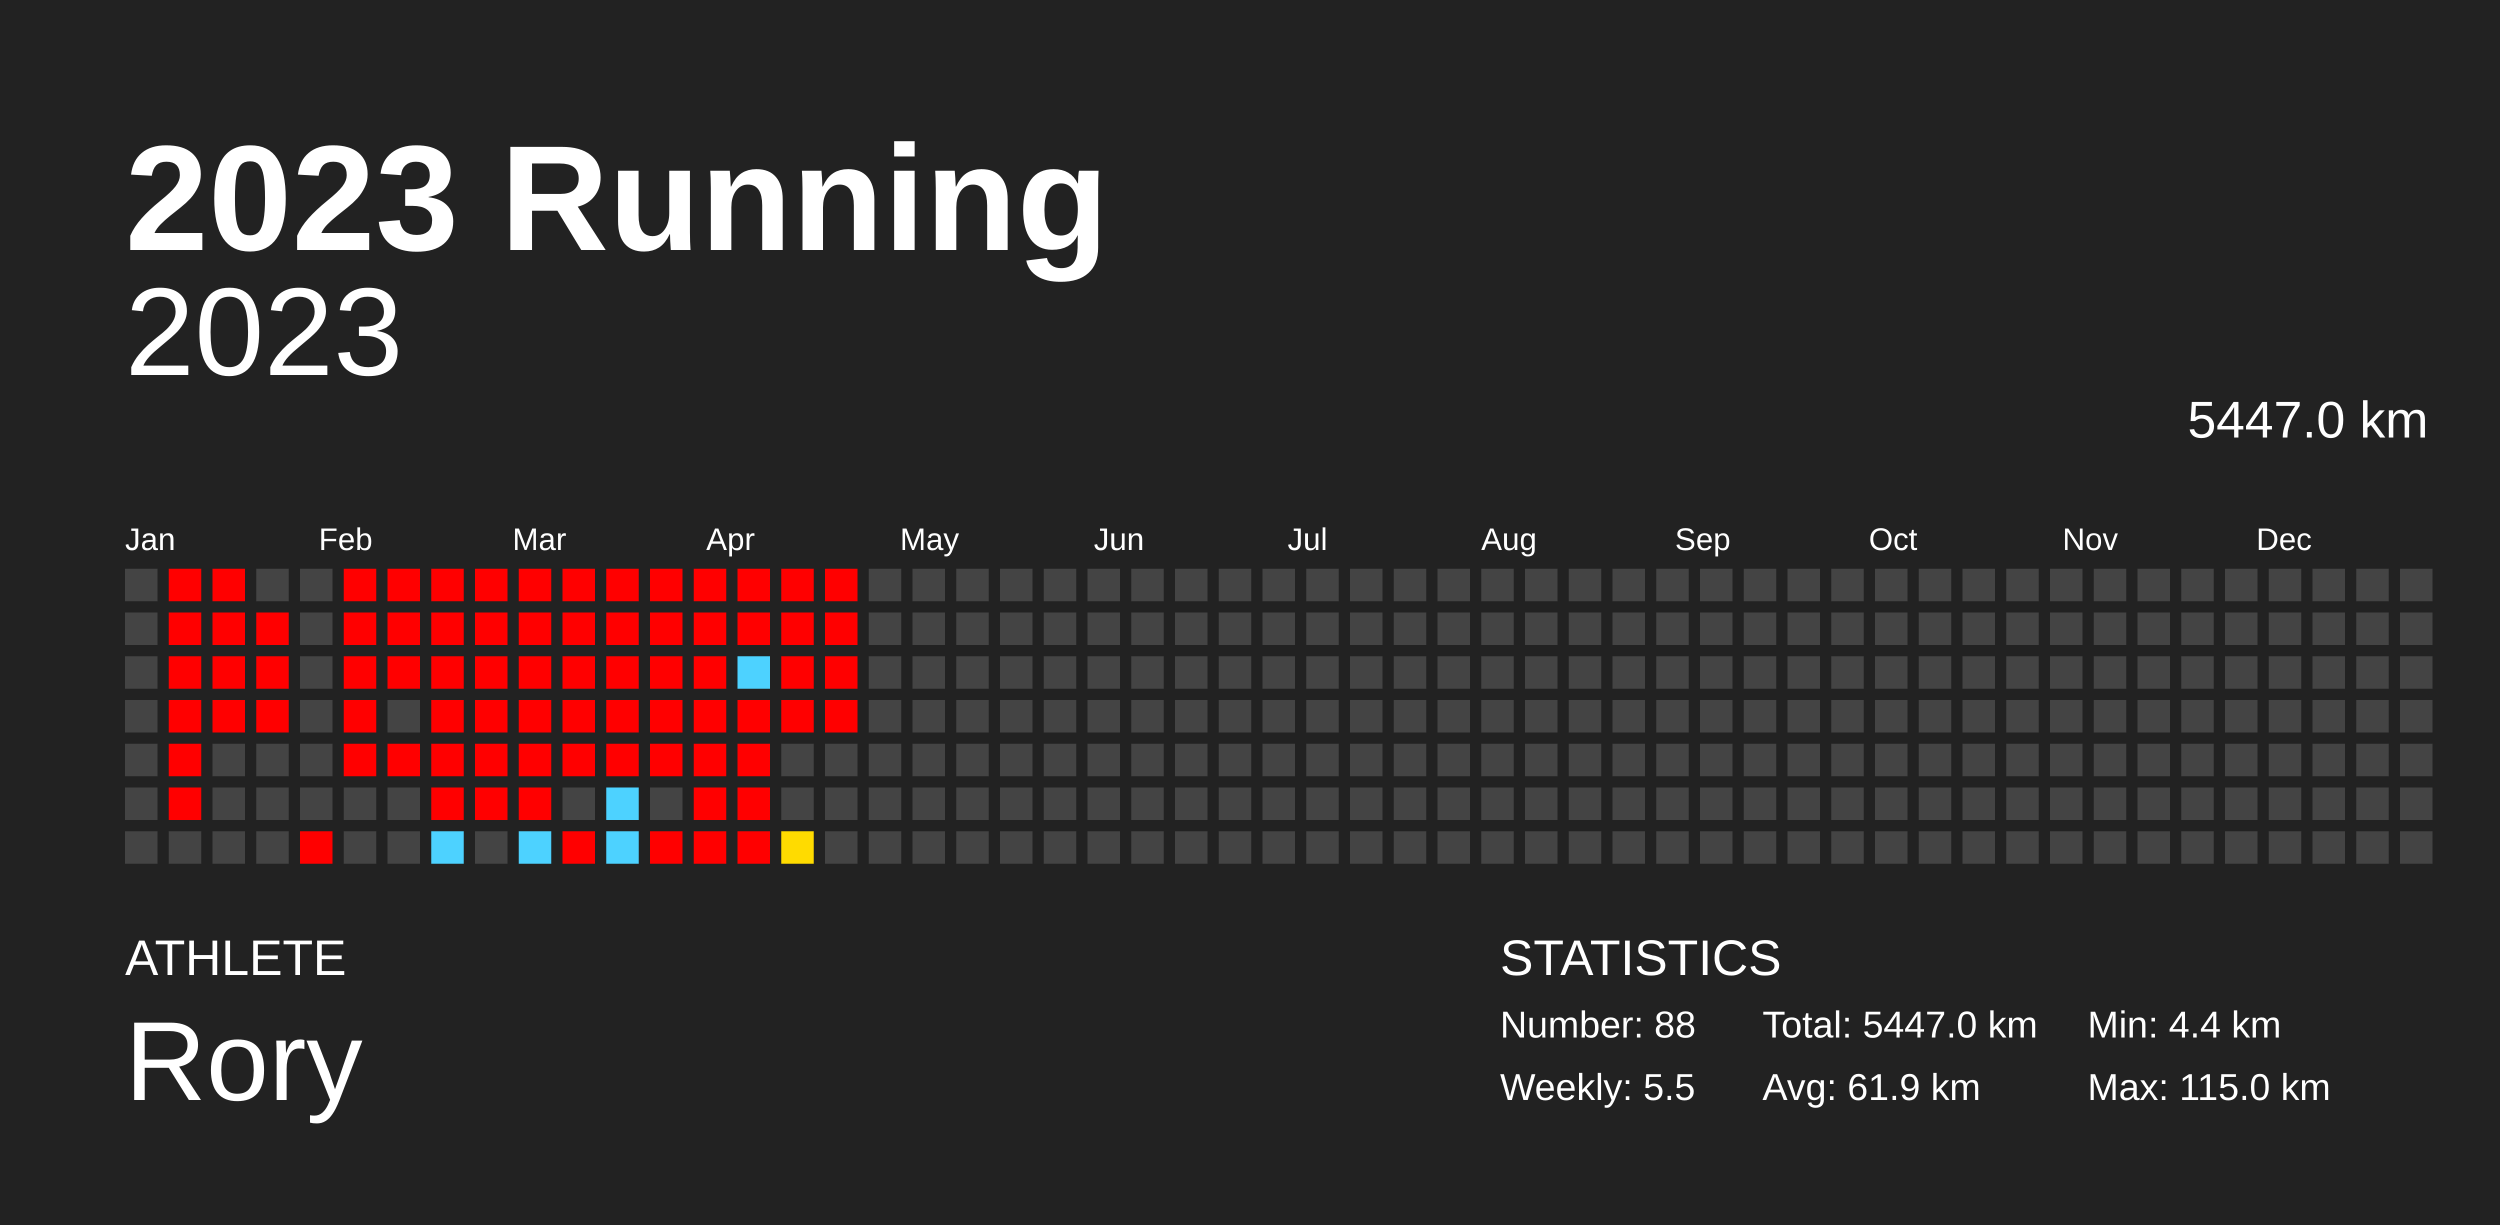
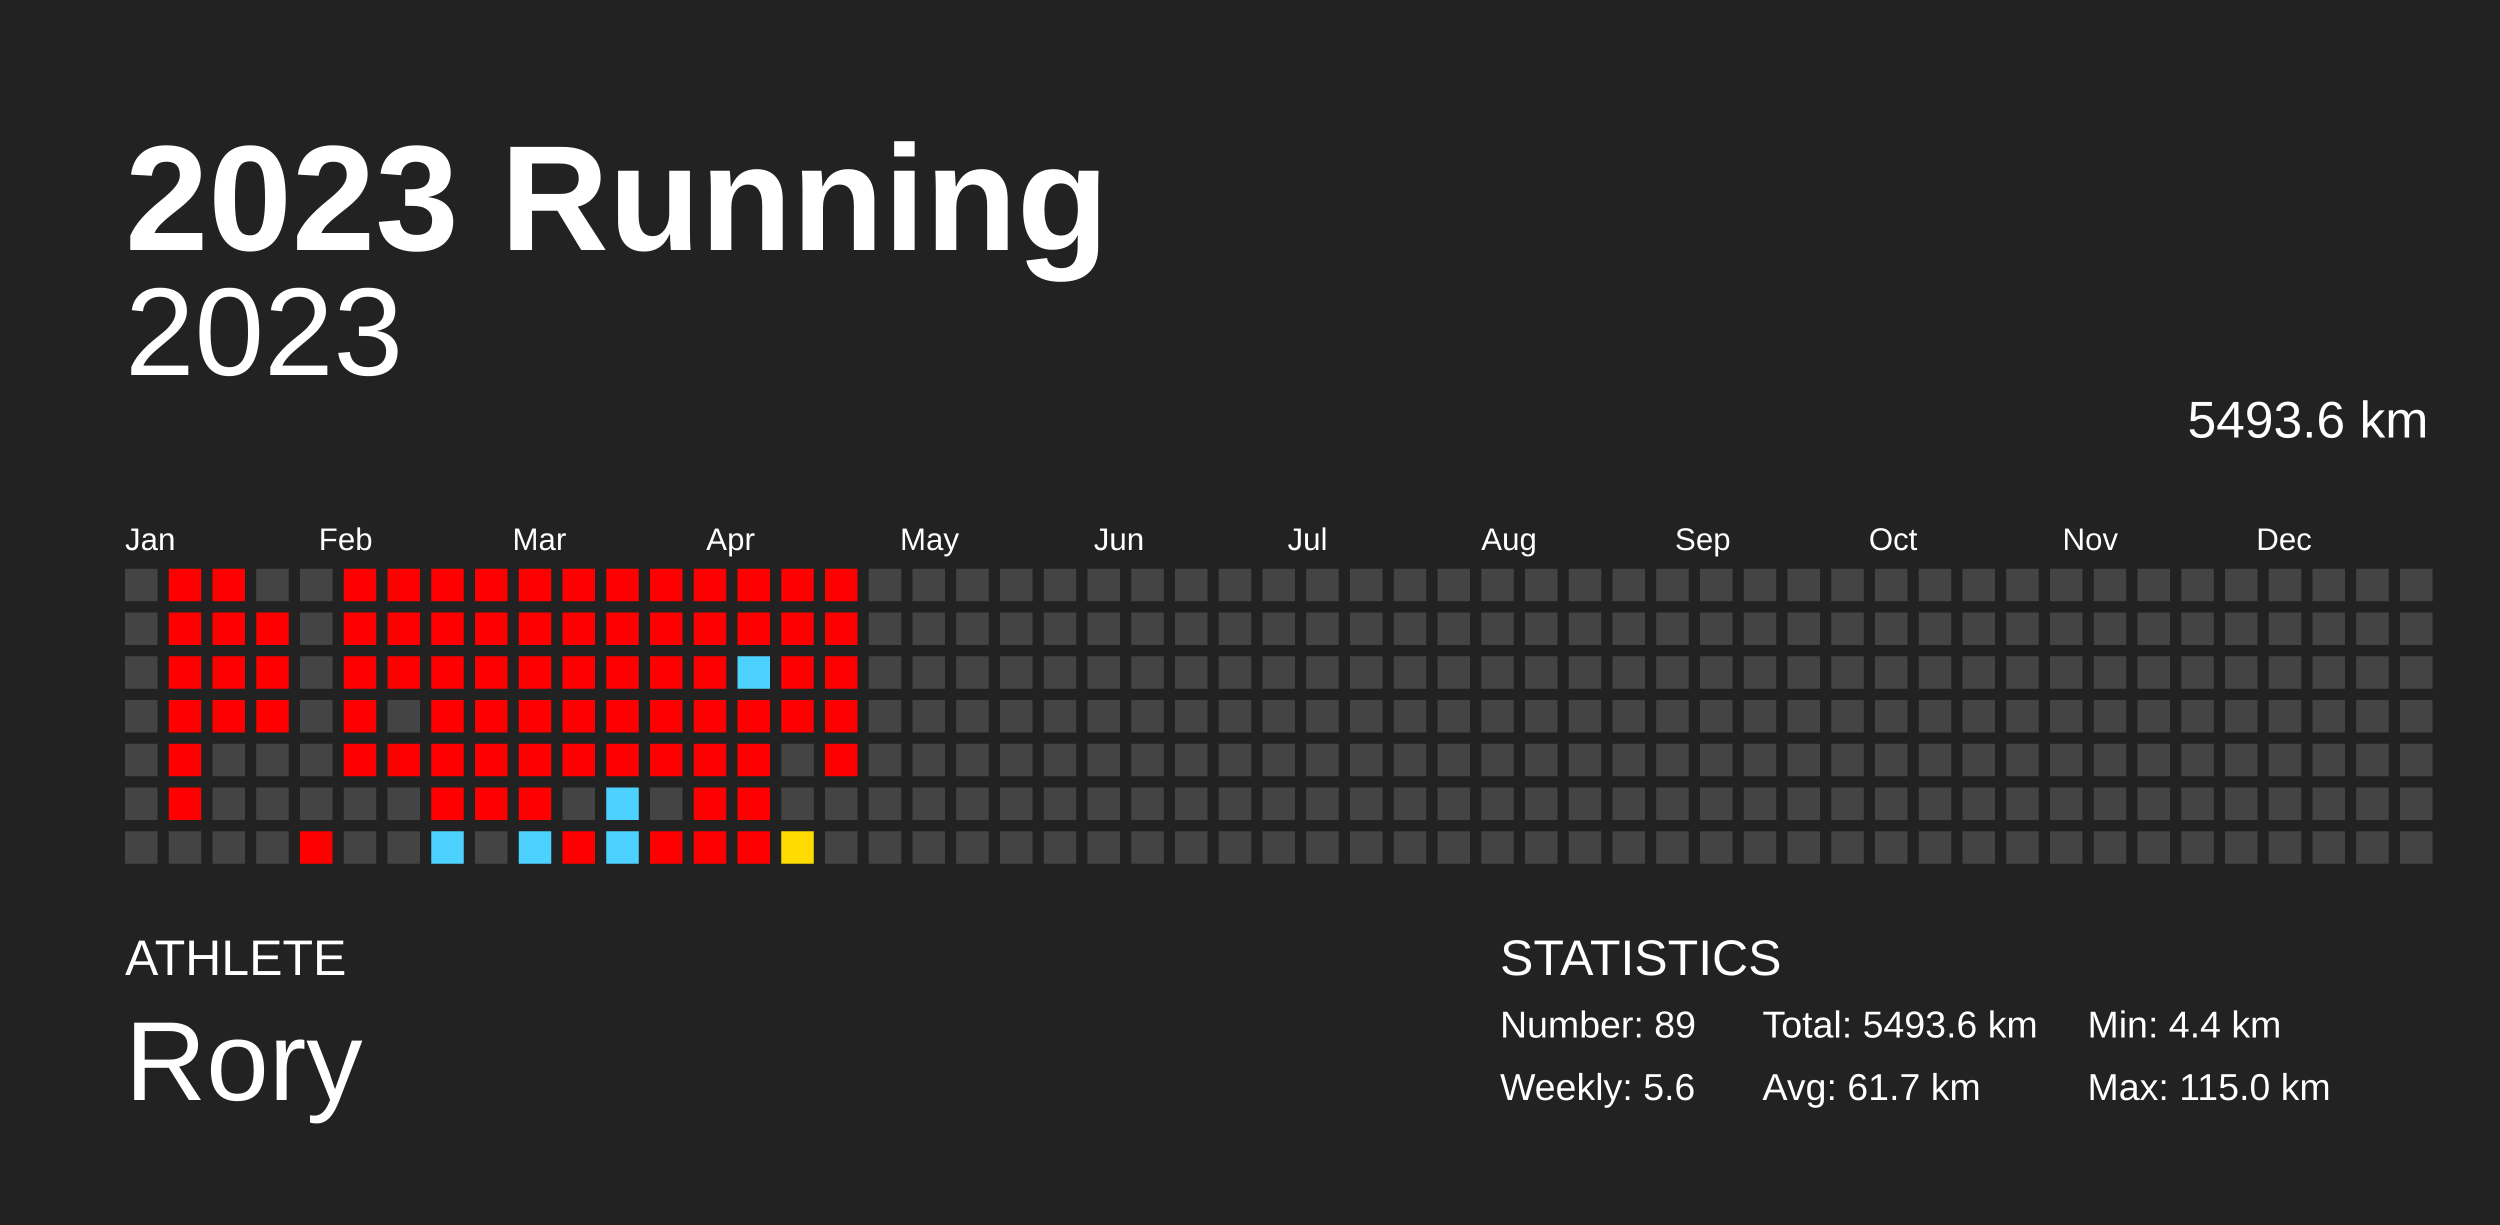
<svg xmlns="http://www.w3.org/2000/svg" baseProfile="full" height="98mm" version="1.1" viewBox="0,0,200,98" width="200mm">
  <defs />
  <rect fill="#222222" height="98" width="200" x="0" y="0" />
  <text fill="#FFFFFF" style="font-size:12px; font-family:Arial; font-weight:bold;" x="10" y="20">2023 Running</text>
  <text fill="#FFFFFF" style="font-size:4px; font-family:Arial" x="10" y="78">ATHLETE</text>
  <text fill="#FFFFFF" style="font-size:9px; font-family:Arial" x="10" y="88">Rory</text>
  <text fill="#FFFFFF" style="font-size:4px; font-family:Arial" x="120" y="78">STATISTICS</text>
-   <text fill="#FFFFFF" style="font-size:3px; font-family:Arial" x="120" y="83">Number: 88</text>
-   <text fill="#FFFFFF" style="font-size:3px; font-family:Arial" x="120" y="88">Weekly: 5.5</text>
-   <text fill="#FFFFFF" style="font-size:3px; font-family:Arial" x="141" y="83">Total: 5447.0 km</text>
-   <text fill="#FFFFFF" style="font-size:3px; font-family:Arial" x="141" y="88">Avg: 61.9 km</text>
+   <text fill="#FFFFFF" style="font-size:3px; font-family:Arial" x="120" y="83">Number: 89</text>
+   <text fill="#FFFFFF" style="font-size:3px; font-family:Arial" x="120" y="88">Weekly: 5.6</text>
+   <text fill="#FFFFFF" style="font-size:3px; font-family:Arial" x="141" y="83">Total: 5493.6 km</text>
+   <text fill="#FFFFFF" style="font-size:3px; font-family:Arial" x="141" y="88">Avg: 61.7 km</text>
  <text fill="#FFFFFF" style="font-size:3px; font-family:Arial" x="167" y="83">Min: 4.4 km</text>
  <text fill="#FFFFFF" style="font-size:3px; font-family:Arial" x="167" y="88">Max: 115.0 km</text>
  <text alignment-baseline="hanging" fill="#FFFFFF" style="font-size:10.0px; font-family:Arial;" x="10" y="30">2023</text>
-   <text alignment-baseline="hanging" fill="#FFFFFF" style="font-size:4.125px; font-family:Arial;" x="175" y="35">5447.0 km</text>
+   <text alignment-baseline="hanging" fill="#FFFFFF" style="font-size:4.125px; font-family:Arial;" x="175" y="35">5493.6 km</text>
  <text fill="#FFFFFF" style="font-size:2.5px; font-family:Arial" x="10.0" y="44">Jan</text>
  <text fill="#FFFFFF" style="font-size:2.5px; font-family:Arial" x="25.5" y="44">Feb</text>
  <text fill="#FFFFFF" style="font-size:2.5px; font-family:Arial" x="41.0" y="44">Mar</text>
  <text fill="#FFFFFF" style="font-size:2.5px; font-family:Arial" x="56.5" y="44">Apr</text>
  <text fill="#FFFFFF" style="font-size:2.5px; font-family:Arial" x="72.0" y="44">May</text>
  <text fill="#FFFFFF" style="font-size:2.5px; font-family:Arial" x="87.5" y="44">Jun</text>
  <text fill="#FFFFFF" style="font-size:2.5px; font-family:Arial" x="103.0" y="44">Jul</text>
  <text fill="#FFFFFF" style="font-size:2.5px; font-family:Arial" x="118.5" y="44">Aug</text>
  <text fill="#FFFFFF" style="font-size:2.5px; font-family:Arial" x="134.0" y="44">Sep</text>
  <text fill="#FFFFFF" style="font-size:2.5px; font-family:Arial" x="149.5" y="44">Oct</text>
  <text fill="#FFFFFF" style="font-size:2.5px; font-family:Arial" x="165.0" y="44">Nov</text>
  <text fill="#FFFFFF" style="font-size:2.5px; font-family:Arial" x="180.5" y="44">Dec</text>
  <rect fill="#444444" height="2.6" width="2.6" x="10.0" y="45.5" />
  <rect fill="#444444" height="2.6" width="2.6" x="10.0" y="49.0" />
  <rect fill="#444444" height="2.6" width="2.6" x="10.0" y="52.5" />
  <rect fill="#444444" height="2.6" width="2.6" x="10.0" y="56.0" />
  <rect fill="#444444" height="2.6" width="2.6" x="10.0" y="59.5" />
  <rect fill="#444444" height="2.6" width="2.6" x="10.0" y="63.0" />
  <rect fill="#444444" height="2.6" width="2.6" x="10.0" y="66.5" />
  <rect fill="red" height="2.6" width="2.6" x="13.5" y="45.5" />
  <rect fill="red" height="2.6" width="2.6" x="13.5" y="49.0" />
  <rect fill="red" height="2.6" width="2.6" x="13.5" y="52.5" />
  <rect fill="red" height="2.6" width="2.6" x="13.5" y="56.0" />
  <rect fill="red" height="2.6" width="2.6" x="13.5" y="59.5" />
  <rect fill="red" height="2.6" width="2.6" x="13.5" y="63.0" />
  <rect fill="#444444" height="2.6" width="2.6" x="13.5" y="66.5" />
  <rect fill="red" height="2.6" width="2.6" x="17.0" y="45.5" />
  <rect fill="red" height="2.6" width="2.6" x="17.0" y="49.0" />
  <rect fill="red" height="2.6" width="2.6" x="17.0" y="52.5" />
  <rect fill="red" height="2.6" width="2.6" x="17.0" y="56.0" />
  <rect fill="#444444" height="2.6" width="2.6" x="17.0" y="59.5" />
  <rect fill="#444444" height="2.6" width="2.6" x="17.0" y="63.0" />
  <rect fill="#444444" height="2.6" width="2.6" x="17.0" y="66.5" />
  <rect fill="#444444" height="2.6" width="2.6" x="20.5" y="45.5" />
  <rect fill="red" height="2.6" width="2.6" x="20.5" y="49.0" />
  <rect fill="red" height="2.6" width="2.6" x="20.5" y="52.5" />
  <rect fill="red" height="2.6" width="2.6" x="20.5" y="56.0" />
  <rect fill="#444444" height="2.6" width="2.6" x="20.5" y="59.5" />
  <rect fill="#444444" height="2.6" width="2.6" x="20.5" y="63.0" />
  <rect fill="#444444" height="2.6" width="2.6" x="20.5" y="66.5" />
  <rect fill="#444444" height="2.6" width="2.6" x="24.0" y="45.5" />
  <rect fill="#444444" height="2.6" width="2.6" x="24.0" y="49.0" />
  <rect fill="#444444" height="2.6" width="2.6" x="24.0" y="52.5" />
  <rect fill="#444444" height="2.6" width="2.6" x="24.0" y="56.0" />
  <rect fill="#444444" height="2.6" width="2.6" x="24.0" y="59.5" />
  <rect fill="#444444" height="2.6" width="2.6" x="24.0" y="63.0" />
  <rect fill="red" height="2.6" width="2.6" x="24.0" y="66.5" />
  <rect fill="red" height="2.6" width="2.6" x="27.5" y="45.5" />
  <rect fill="red" height="2.6" width="2.6" x="27.5" y="49.0" />
  <rect fill="red" height="2.6" width="2.6" x="27.5" y="52.5" />
  <rect fill="red" height="2.6" width="2.6" x="27.5" y="56.0" />
  <rect fill="red" height="2.6" width="2.6" x="27.5" y="59.5" />
  <rect fill="#444444" height="2.6" width="2.6" x="27.5" y="63.0" />
  <rect fill="#444444" height="2.6" width="2.6" x="27.5" y="66.5" />
  <rect fill="red" height="2.6" width="2.6" x="31.0" y="45.5" />
  <rect fill="red" height="2.6" width="2.6" x="31.0" y="49.0" />
  <rect fill="red" height="2.6" width="2.6" x="31.0" y="52.5" />
  <rect fill="#444444" height="2.6" width="2.6" x="31.0" y="56.0" />
  <rect fill="red" height="2.6" width="2.6" x="31.0" y="59.5" />
  <rect fill="#444444" height="2.6" width="2.6" x="31.0" y="63.0" />
  <rect fill="#444444" height="2.6" width="2.6" x="31.0" y="66.5" />
  <rect fill="red" height="2.6" width="2.6" x="34.5" y="45.5" />
  <rect fill="red" height="2.6" width="2.6" x="34.5" y="49.0" />
  <rect fill="red" height="2.6" width="2.6" x="34.5" y="52.5" />
  <rect fill="red" height="2.6" width="2.6" x="34.5" y="56.0" />
  <rect fill="red" height="2.6" width="2.6" x="34.5" y="59.5" />
  <rect fill="red" height="2.6" width="2.6" x="34.5" y="63.0" />
  <rect fill="#4dd2ff" height="2.6" width="2.6" x="34.5" y="66.5" />
  <rect fill="red" height="2.6" width="2.6" x="38.0" y="45.5" />
  <rect fill="red" height="2.6" width="2.6" x="38.0" y="49.0" />
  <rect fill="red" height="2.6" width="2.6" x="38.0" y="52.5" />
  <rect fill="red" height="2.6" width="2.6" x="38.0" y="56.0" />
  <rect fill="red" height="2.6" width="2.6" x="38.0" y="59.5" />
  <rect fill="red" height="2.6" width="2.6" x="38.0" y="63.0" />
  <rect fill="#444444" height="2.6" width="2.6" x="38.0" y="66.5" />
  <rect fill="red" height="2.6" width="2.6" x="41.5" y="45.5" />
  <rect fill="red" height="2.6" width="2.6" x="41.5" y="49.0" />
  <rect fill="red" height="2.6" width="2.6" x="41.5" y="52.5" />
  <rect fill="red" height="2.6" width="2.6" x="41.5" y="56.0" />
  <rect fill="red" height="2.6" width="2.6" x="41.5" y="59.5" />
  <rect fill="red" height="2.6" width="2.6" x="41.5" y="63.0" />
  <rect fill="#4dd2ff" height="2.6" width="2.6" x="41.5" y="66.5" />
  <rect fill="red" height="2.6" width="2.6" x="45.0" y="45.5" />
  <rect fill="red" height="2.6" width="2.6" x="45.0" y="49.0" />
  <rect fill="red" height="2.6" width="2.6" x="45.0" y="52.5" />
  <rect fill="red" height="2.6" width="2.6" x="45.0" y="56.0" />
  <rect fill="red" height="2.6" width="2.6" x="45.0" y="59.5" />
  <rect fill="#444444" height="2.6" width="2.6" x="45.0" y="63.0" />
  <rect fill="red" height="2.6" width="2.6" x="45.0" y="66.5" />
  <rect fill="red" height="2.6" width="2.6" x="48.5" y="45.5" />
  <rect fill="red" height="2.6" width="2.6" x="48.5" y="49.0" />
  <rect fill="red" height="2.6" width="2.6" x="48.5" y="52.5" />
  <rect fill="red" height="2.6" width="2.6" x="48.5" y="56.0" />
  <rect fill="red" height="2.6" width="2.6" x="48.5" y="59.5" />
  <rect fill="#4dd2ff" height="2.6" width="2.6" x="48.5" y="63.0" />
  <rect fill="#4dd2ff" height="2.6" width="2.6" x="48.5" y="66.5" />
  <rect fill="red" height="2.6" width="2.6" x="52.0" y="45.5" />
  <rect fill="red" height="2.6" width="2.6" x="52.0" y="49.0" />
  <rect fill="red" height="2.6" width="2.6" x="52.0" y="52.5" />
  <rect fill="red" height="2.6" width="2.6" x="52.0" y="56.0" />
  <rect fill="red" height="2.6" width="2.6" x="52.0" y="59.5" />
  <rect fill="#444444" height="2.6" width="2.6" x="52.0" y="63.0" />
  <rect fill="red" height="2.6" width="2.6" x="52.0" y="66.5" />
  <rect fill="red" height="2.6" width="2.6" x="55.5" y="45.5" />
  <rect fill="red" height="2.6" width="2.6" x="55.5" y="49.0" />
  <rect fill="red" height="2.6" width="2.6" x="55.5" y="52.5" />
  <rect fill="red" height="2.6" width="2.6" x="55.5" y="56.0" />
  <rect fill="red" height="2.6" width="2.6" x="55.5" y="59.5" />
  <rect fill="red" height="2.6" width="2.6" x="55.5" y="63.0" />
  <rect fill="red" height="2.6" width="2.6" x="55.5" y="66.5" />
  <rect fill="red" height="2.6" width="2.6" x="59.0" y="45.5" />
  <rect fill="red" height="2.6" width="2.6" x="59.0" y="49.0" />
  <rect fill="#4dd2ff" height="2.6" width="2.6" x="59.0" y="52.5" />
  <rect fill="red" height="2.6" width="2.6" x="59.0" y="56.0" />
  <rect fill="red" height="2.6" width="2.6" x="59.0" y="59.5" />
  <rect fill="red" height="2.6" width="2.6" x="59.0" y="63.0" />
  <rect fill="red" height="2.6" width="2.6" x="59.0" y="66.5" />
  <rect fill="red" height="2.6" width="2.6" x="62.5" y="45.5" />
  <rect fill="red" height="2.6" width="2.6" x="62.5" y="49.0" />
  <rect fill="red" height="2.6" width="2.6" x="62.5" y="52.5" />
  <rect fill="red" height="2.6" width="2.6" x="62.5" y="56.0" />
  <rect fill="#444444" height="2.6" width="2.6" x="62.5" y="59.5" />
  <rect fill="#444444" height="2.6" width="2.6" x="62.5" y="63.0" />
  <rect fill="#ffdb00" height="2.6" width="2.6" x="62.5" y="66.5" />
  <rect fill="red" height="2.6" width="2.6" x="66.0" y="45.5" />
  <rect fill="red" height="2.6" width="2.6" x="66.0" y="49.0" />
  <rect fill="red" height="2.6" width="2.6" x="66.0" y="52.5" />
  <rect fill="red" height="2.6" width="2.6" x="66.0" y="56.0" />
-   <rect fill="#444444" height="2.6" width="2.6" x="66.0" y="59.5" />
+   <rect fill="red" height="2.6" width="2.6" x="66.0" y="59.5" />
  <rect fill="#444444" height="2.6" width="2.6" x="66.0" y="63.0" />
  <rect fill="#444444" height="2.6" width="2.6" x="66.0" y="66.5" />
  <rect fill="#444444" height="2.6" width="2.6" x="69.5" y="45.5" />
  <rect fill="#444444" height="2.6" width="2.6" x="69.5" y="49.0" />
  <rect fill="#444444" height="2.6" width="2.6" x="69.5" y="52.5" />
  <rect fill="#444444" height="2.6" width="2.6" x="69.5" y="56.0" />
  <rect fill="#444444" height="2.6" width="2.6" x="69.5" y="59.5" />
  <rect fill="#444444" height="2.6" width="2.6" x="69.5" y="63.0" />
  <rect fill="#444444" height="2.6" width="2.6" x="69.5" y="66.5" />
  <rect fill="#444444" height="2.6" width="2.6" x="73.0" y="45.5" />
  <rect fill="#444444" height="2.6" width="2.6" x="73.0" y="49.0" />
  <rect fill="#444444" height="2.6" width="2.6" x="73.0" y="52.5" />
  <rect fill="#444444" height="2.6" width="2.6" x="73.0" y="56.0" />
  <rect fill="#444444" height="2.6" width="2.6" x="73.0" y="59.5" />
  <rect fill="#444444" height="2.6" width="2.6" x="73.0" y="63.0" />
  <rect fill="#444444" height="2.6" width="2.6" x="73.0" y="66.5" />
  <rect fill="#444444" height="2.6" width="2.6" x="76.5" y="45.5" />
  <rect fill="#444444" height="2.6" width="2.6" x="76.5" y="49.0" />
  <rect fill="#444444" height="2.6" width="2.6" x="76.5" y="52.5" />
  <rect fill="#444444" height="2.6" width="2.6" x="76.5" y="56.0" />
  <rect fill="#444444" height="2.6" width="2.6" x="76.5" y="59.5" />
  <rect fill="#444444" height="2.6" width="2.6" x="76.5" y="63.0" />
  <rect fill="#444444" height="2.6" width="2.6" x="76.5" y="66.5" />
  <rect fill="#444444" height="2.6" width="2.6" x="80.0" y="45.5" />
  <rect fill="#444444" height="2.6" width="2.6" x="80.0" y="49.0" />
  <rect fill="#444444" height="2.6" width="2.6" x="80.0" y="52.5" />
  <rect fill="#444444" height="2.6" width="2.6" x="80.0" y="56.0" />
  <rect fill="#444444" height="2.6" width="2.6" x="80.0" y="59.5" />
  <rect fill="#444444" height="2.6" width="2.6" x="80.0" y="63.0" />
  <rect fill="#444444" height="2.6" width="2.6" x="80.0" y="66.5" />
  <rect fill="#444444" height="2.6" width="2.6" x="83.5" y="45.5" />
  <rect fill="#444444" height="2.6" width="2.6" x="83.5" y="49.0" />
  <rect fill="#444444" height="2.6" width="2.6" x="83.5" y="52.5" />
  <rect fill="#444444" height="2.6" width="2.6" x="83.5" y="56.0" />
  <rect fill="#444444" height="2.6" width="2.6" x="83.5" y="59.5" />
  <rect fill="#444444" height="2.6" width="2.6" x="83.5" y="63.0" />
  <rect fill="#444444" height="2.6" width="2.6" x="83.5" y="66.5" />
  <rect fill="#444444" height="2.6" width="2.6" x="87.0" y="45.5" />
  <rect fill="#444444" height="2.6" width="2.6" x="87.0" y="49.0" />
  <rect fill="#444444" height="2.6" width="2.6" x="87.0" y="52.5" />
  <rect fill="#444444" height="2.6" width="2.6" x="87.0" y="56.0" />
  <rect fill="#444444" height="2.6" width="2.6" x="87.0" y="59.5" />
  <rect fill="#444444" height="2.6" width="2.6" x="87.0" y="63.0" />
  <rect fill="#444444" height="2.6" width="2.6" x="87.0" y="66.5" />
  <rect fill="#444444" height="2.6" width="2.6" x="90.5" y="45.5" />
  <rect fill="#444444" height="2.6" width="2.6" x="90.5" y="49.0" />
  <rect fill="#444444" height="2.6" width="2.6" x="90.5" y="52.5" />
  <rect fill="#444444" height="2.6" width="2.6" x="90.5" y="56.0" />
  <rect fill="#444444" height="2.6" width="2.6" x="90.5" y="59.5" />
  <rect fill="#444444" height="2.6" width="2.6" x="90.5" y="63.0" />
  <rect fill="#444444" height="2.6" width="2.6" x="90.5" y="66.5" />
  <rect fill="#444444" height="2.6" width="2.6" x="94.0" y="45.5" />
  <rect fill="#444444" height="2.6" width="2.6" x="94.0" y="49.0" />
  <rect fill="#444444" height="2.6" width="2.6" x="94.0" y="52.5" />
  <rect fill="#444444" height="2.6" width="2.6" x="94.0" y="56.0" />
  <rect fill="#444444" height="2.6" width="2.6" x="94.0" y="59.5" />
  <rect fill="#444444" height="2.6" width="2.6" x="94.0" y="63.0" />
  <rect fill="#444444" height="2.6" width="2.6" x="94.0" y="66.5" />
  <rect fill="#444444" height="2.6" width="2.6" x="97.5" y="45.5" />
  <rect fill="#444444" height="2.6" width="2.6" x="97.5" y="49.0" />
  <rect fill="#444444" height="2.6" width="2.6" x="97.5" y="52.5" />
  <rect fill="#444444" height="2.6" width="2.6" x="97.5" y="56.0" />
  <rect fill="#444444" height="2.6" width="2.6" x="97.5" y="59.5" />
  <rect fill="#444444" height="2.6" width="2.6" x="97.5" y="63.0" />
  <rect fill="#444444" height="2.6" width="2.6" x="97.5" y="66.5" />
  <rect fill="#444444" height="2.6" width="2.6" x="101.0" y="45.5" />
  <rect fill="#444444" height="2.6" width="2.6" x="101.0" y="49.0" />
  <rect fill="#444444" height="2.6" width="2.6" x="101.0" y="52.5" />
  <rect fill="#444444" height="2.6" width="2.6" x="101.0" y="56.0" />
  <rect fill="#444444" height="2.6" width="2.6" x="101.0" y="59.5" />
  <rect fill="#444444" height="2.6" width="2.6" x="101.0" y="63.0" />
  <rect fill="#444444" height="2.6" width="2.6" x="101.0" y="66.5" />
  <rect fill="#444444" height="2.6" width="2.6" x="104.5" y="45.5" />
  <rect fill="#444444" height="2.6" width="2.6" x="104.5" y="49.0" />
  <rect fill="#444444" height="2.6" width="2.6" x="104.5" y="52.5" />
  <rect fill="#444444" height="2.6" width="2.6" x="104.5" y="56.0" />
  <rect fill="#444444" height="2.6" width="2.6" x="104.5" y="59.5" />
  <rect fill="#444444" height="2.6" width="2.6" x="104.5" y="63.0" />
  <rect fill="#444444" height="2.6" width="2.6" x="104.5" y="66.5" />
  <rect fill="#444444" height="2.6" width="2.6" x="108.0" y="45.5" />
  <rect fill="#444444" height="2.6" width="2.6" x="108.0" y="49.0" />
  <rect fill="#444444" height="2.6" width="2.6" x="108.0" y="52.5" />
  <rect fill="#444444" height="2.6" width="2.6" x="108.0" y="56.0" />
  <rect fill="#444444" height="2.6" width="2.6" x="108.0" y="59.5" />
  <rect fill="#444444" height="2.6" width="2.6" x="108.0" y="63.0" />
  <rect fill="#444444" height="2.6" width="2.6" x="108.0" y="66.5" />
  <rect fill="#444444" height="2.6" width="2.6" x="111.5" y="45.5" />
  <rect fill="#444444" height="2.6" width="2.6" x="111.5" y="49.0" />
  <rect fill="#444444" height="2.6" width="2.6" x="111.5" y="52.5" />
  <rect fill="#444444" height="2.6" width="2.6" x="111.5" y="56.0" />
  <rect fill="#444444" height="2.6" width="2.6" x="111.5" y="59.5" />
  <rect fill="#444444" height="2.6" width="2.6" x="111.5" y="63.0" />
  <rect fill="#444444" height="2.6" width="2.6" x="111.5" y="66.5" />
  <rect fill="#444444" height="2.6" width="2.6" x="115.0" y="45.5" />
  <rect fill="#444444" height="2.6" width="2.6" x="115.0" y="49.0" />
  <rect fill="#444444" height="2.6" width="2.6" x="115.0" y="52.5" />
  <rect fill="#444444" height="2.6" width="2.6" x="115.0" y="56.0" />
  <rect fill="#444444" height="2.6" width="2.6" x="115.0" y="59.5" />
  <rect fill="#444444" height="2.6" width="2.6" x="115.0" y="63.0" />
  <rect fill="#444444" height="2.6" width="2.6" x="115.0" y="66.5" />
  <rect fill="#444444" height="2.6" width="2.6" x="118.5" y="45.5" />
  <rect fill="#444444" height="2.6" width="2.6" x="118.5" y="49.0" />
  <rect fill="#444444" height="2.6" width="2.6" x="118.5" y="52.5" />
  <rect fill="#444444" height="2.6" width="2.6" x="118.5" y="56.0" />
  <rect fill="#444444" height="2.6" width="2.6" x="118.5" y="59.5" />
  <rect fill="#444444" height="2.6" width="2.6" x="118.5" y="63.0" />
  <rect fill="#444444" height="2.6" width="2.6" x="118.5" y="66.5" />
  <rect fill="#444444" height="2.6" width="2.6" x="122.0" y="45.5" />
  <rect fill="#444444" height="2.6" width="2.6" x="122.0" y="49.0" />
  <rect fill="#444444" height="2.6" width="2.6" x="122.0" y="52.5" />
  <rect fill="#444444" height="2.6" width="2.6" x="122.0" y="56.0" />
  <rect fill="#444444" height="2.6" width="2.6" x="122.0" y="59.5" />
  <rect fill="#444444" height="2.6" width="2.6" x="122.0" y="63.0" />
  <rect fill="#444444" height="2.6" width="2.6" x="122.0" y="66.5" />
  <rect fill="#444444" height="2.6" width="2.6" x="125.5" y="45.5" />
  <rect fill="#444444" height="2.6" width="2.6" x="125.5" y="49.0" />
  <rect fill="#444444" height="2.6" width="2.6" x="125.5" y="52.5" />
  <rect fill="#444444" height="2.6" width="2.6" x="125.5" y="56.0" />
  <rect fill="#444444" height="2.6" width="2.6" x="125.5" y="59.5" />
  <rect fill="#444444" height="2.6" width="2.6" x="125.5" y="63.0" />
  <rect fill="#444444" height="2.6" width="2.6" x="125.5" y="66.5" />
  <rect fill="#444444" height="2.6" width="2.6" x="129.0" y="45.5" />
  <rect fill="#444444" height="2.6" width="2.6" x="129.0" y="49.0" />
  <rect fill="#444444" height="2.6" width="2.6" x="129.0" y="52.5" />
  <rect fill="#444444" height="2.6" width="2.6" x="129.0" y="56.0" />
  <rect fill="#444444" height="2.6" width="2.6" x="129.0" y="59.5" />
  <rect fill="#444444" height="2.6" width="2.6" x="129.0" y="63.0" />
  <rect fill="#444444" height="2.6" width="2.6" x="129.0" y="66.5" />
  <rect fill="#444444" height="2.6" width="2.6" x="132.5" y="45.5" />
  <rect fill="#444444" height="2.6" width="2.6" x="132.5" y="49.0" />
  <rect fill="#444444" height="2.6" width="2.6" x="132.5" y="52.5" />
  <rect fill="#444444" height="2.6" width="2.6" x="132.5" y="56.0" />
  <rect fill="#444444" height="2.6" width="2.6" x="132.5" y="59.5" />
  <rect fill="#444444" height="2.6" width="2.6" x="132.5" y="63.0" />
  <rect fill="#444444" height="2.6" width="2.6" x="132.5" y="66.5" />
  <rect fill="#444444" height="2.6" width="2.6" x="136.0" y="45.5" />
  <rect fill="#444444" height="2.6" width="2.6" x="136.0" y="49.0" />
  <rect fill="#444444" height="2.6" width="2.6" x="136.0" y="52.5" />
  <rect fill="#444444" height="2.6" width="2.6" x="136.0" y="56.0" />
  <rect fill="#444444" height="2.6" width="2.6" x="136.0" y="59.5" />
  <rect fill="#444444" height="2.6" width="2.6" x="136.0" y="63.0" />
  <rect fill="#444444" height="2.6" width="2.6" x="136.0" y="66.5" />
  <rect fill="#444444" height="2.6" width="2.6" x="139.5" y="45.5" />
  <rect fill="#444444" height="2.6" width="2.6" x="139.5" y="49.0" />
  <rect fill="#444444" height="2.6" width="2.6" x="139.5" y="52.5" />
  <rect fill="#444444" height="2.6" width="2.6" x="139.5" y="56.0" />
  <rect fill="#444444" height="2.6" width="2.6" x="139.5" y="59.5" />
  <rect fill="#444444" height="2.6" width="2.6" x="139.5" y="63.0" />
  <rect fill="#444444" height="2.6" width="2.6" x="139.5" y="66.5" />
  <rect fill="#444444" height="2.6" width="2.6" x="143.0" y="45.5" />
  <rect fill="#444444" height="2.6" width="2.6" x="143.0" y="49.0" />
  <rect fill="#444444" height="2.6" width="2.6" x="143.0" y="52.5" />
  <rect fill="#444444" height="2.6" width="2.6" x="143.0" y="56.0" />
  <rect fill="#444444" height="2.6" width="2.6" x="143.0" y="59.5" />
  <rect fill="#444444" height="2.6" width="2.6" x="143.0" y="63.0" />
  <rect fill="#444444" height="2.6" width="2.6" x="143.0" y="66.5" />
  <rect fill="#444444" height="2.6" width="2.6" x="146.5" y="45.5" />
  <rect fill="#444444" height="2.6" width="2.6" x="146.5" y="49.0" />
  <rect fill="#444444" height="2.6" width="2.6" x="146.5" y="52.5" />
  <rect fill="#444444" height="2.6" width="2.6" x="146.5" y="56.0" />
  <rect fill="#444444" height="2.6" width="2.6" x="146.5" y="59.5" />
  <rect fill="#444444" height="2.6" width="2.6" x="146.5" y="63.0" />
  <rect fill="#444444" height="2.6" width="2.6" x="146.5" y="66.5" />
  <rect fill="#444444" height="2.6" width="2.6" x="150.0" y="45.5" />
  <rect fill="#444444" height="2.6" width="2.6" x="150.0" y="49.0" />
  <rect fill="#444444" height="2.6" width="2.6" x="150.0" y="52.5" />
  <rect fill="#444444" height="2.6" width="2.6" x="150.0" y="56.0" />
  <rect fill="#444444" height="2.6" width="2.6" x="150.0" y="59.5" />
  <rect fill="#444444" height="2.6" width="2.6" x="150.0" y="63.0" />
  <rect fill="#444444" height="2.6" width="2.6" x="150.0" y="66.5" />
  <rect fill="#444444" height="2.6" width="2.6" x="153.5" y="45.5" />
  <rect fill="#444444" height="2.6" width="2.6" x="153.5" y="49.0" />
  <rect fill="#444444" height="2.6" width="2.6" x="153.5" y="52.5" />
  <rect fill="#444444" height="2.6" width="2.6" x="153.5" y="56.0" />
  <rect fill="#444444" height="2.6" width="2.6" x="153.5" y="59.5" />
  <rect fill="#444444" height="2.6" width="2.6" x="153.5" y="63.0" />
  <rect fill="#444444" height="2.6" width="2.6" x="153.5" y="66.5" />
  <rect fill="#444444" height="2.6" width="2.6" x="157.0" y="45.5" />
  <rect fill="#444444" height="2.6" width="2.6" x="157.0" y="49.0" />
  <rect fill="#444444" height="2.6" width="2.6" x="157.0" y="52.5" />
  <rect fill="#444444" height="2.6" width="2.6" x="157.0" y="56.0" />
  <rect fill="#444444" height="2.6" width="2.6" x="157.0" y="59.5" />
  <rect fill="#444444" height="2.6" width="2.6" x="157.0" y="63.0" />
  <rect fill="#444444" height="2.6" width="2.6" x="157.0" y="66.5" />
  <rect fill="#444444" height="2.6" width="2.6" x="160.5" y="45.5" />
  <rect fill="#444444" height="2.6" width="2.6" x="160.5" y="49.0" />
  <rect fill="#444444" height="2.6" width="2.6" x="160.5" y="52.5" />
  <rect fill="#444444" height="2.6" width="2.6" x="160.5" y="56.0" />
  <rect fill="#444444" height="2.6" width="2.6" x="160.5" y="59.5" />
  <rect fill="#444444" height="2.6" width="2.6" x="160.5" y="63.0" />
  <rect fill="#444444" height="2.6" width="2.6" x="160.5" y="66.5" />
  <rect fill="#444444" height="2.6" width="2.6" x="164.0" y="45.5" />
  <rect fill="#444444" height="2.6" width="2.6" x="164.0" y="49.0" />
  <rect fill="#444444" height="2.6" width="2.6" x="164.0" y="52.5" />
  <rect fill="#444444" height="2.6" width="2.6" x="164.0" y="56.0" />
  <rect fill="#444444" height="2.6" width="2.6" x="164.0" y="59.5" />
  <rect fill="#444444" height="2.6" width="2.6" x="164.0" y="63.0" />
  <rect fill="#444444" height="2.6" width="2.6" x="164.0" y="66.5" />
  <rect fill="#444444" height="2.6" width="2.6" x="167.5" y="45.5" />
  <rect fill="#444444" height="2.6" width="2.6" x="167.5" y="49.0" />
  <rect fill="#444444" height="2.6" width="2.6" x="167.5" y="52.5" />
  <rect fill="#444444" height="2.6" width="2.6" x="167.5" y="56.0" />
  <rect fill="#444444" height="2.6" width="2.6" x="167.5" y="59.5" />
  <rect fill="#444444" height="2.6" width="2.6" x="167.5" y="63.0" />
  <rect fill="#444444" height="2.6" width="2.6" x="167.5" y="66.5" />
  <rect fill="#444444" height="2.6" width="2.6" x="171.0" y="45.5" />
  <rect fill="#444444" height="2.6" width="2.6" x="171.0" y="49.0" />
  <rect fill="#444444" height="2.6" width="2.6" x="171.0" y="52.5" />
  <rect fill="#444444" height="2.6" width="2.6" x="171.0" y="56.0" />
  <rect fill="#444444" height="2.6" width="2.6" x="171.0" y="59.5" />
  <rect fill="#444444" height="2.6" width="2.6" x="171.0" y="63.0" />
  <rect fill="#444444" height="2.6" width="2.6" x="171.0" y="66.5" />
  <rect fill="#444444" height="2.6" width="2.6" x="174.5" y="45.5" />
  <rect fill="#444444" height="2.6" width="2.6" x="174.5" y="49.0" />
  <rect fill="#444444" height="2.6" width="2.6" x="174.5" y="52.5" />
  <rect fill="#444444" height="2.6" width="2.6" x="174.5" y="56.0" />
  <rect fill="#444444" height="2.6" width="2.6" x="174.5" y="59.5" />
  <rect fill="#444444" height="2.6" width="2.6" x="174.5" y="63.0" />
  <rect fill="#444444" height="2.6" width="2.6" x="174.5" y="66.5" />
  <rect fill="#444444" height="2.6" width="2.6" x="178.0" y="45.5" />
  <rect fill="#444444" height="2.6" width="2.6" x="178.0" y="49.0" />
  <rect fill="#444444" height="2.6" width="2.6" x="178.0" y="52.5" />
  <rect fill="#444444" height="2.6" width="2.6" x="178.0" y="56.0" />
  <rect fill="#444444" height="2.6" width="2.6" x="178.0" y="59.5" />
  <rect fill="#444444" height="2.6" width="2.6" x="178.0" y="63.0" />
  <rect fill="#444444" height="2.6" width="2.6" x="178.0" y="66.5" />
  <rect fill="#444444" height="2.6" width="2.6" x="181.5" y="45.5" />
  <rect fill="#444444" height="2.6" width="2.6" x="181.5" y="49.0" />
  <rect fill="#444444" height="2.6" width="2.6" x="181.5" y="52.5" />
  <rect fill="#444444" height="2.6" width="2.6" x="181.5" y="56.0" />
  <rect fill="#444444" height="2.6" width="2.6" x="181.5" y="59.5" />
  <rect fill="#444444" height="2.6" width="2.6" x="181.5" y="63.0" />
  <rect fill="#444444" height="2.6" width="2.6" x="181.5" y="66.5" />
  <rect fill="#444444" height="2.6" width="2.6" x="185.0" y="45.5" />
  <rect fill="#444444" height="2.6" width="2.6" x="185.0" y="49.0" />
  <rect fill="#444444" height="2.6" width="2.6" x="185.0" y="52.5" />
  <rect fill="#444444" height="2.6" width="2.6" x="185.0" y="56.0" />
  <rect fill="#444444" height="2.6" width="2.6" x="185.0" y="59.5" />
  <rect fill="#444444" height="2.6" width="2.6" x="185.0" y="63.0" />
  <rect fill="#444444" height="2.6" width="2.6" x="185.0" y="66.5" />
  <rect fill="#444444" height="2.6" width="2.6" x="188.5" y="45.5" />
  <rect fill="#444444" height="2.6" width="2.6" x="188.5" y="49.0" />
  <rect fill="#444444" height="2.6" width="2.6" x="188.5" y="52.5" />
  <rect fill="#444444" height="2.6" width="2.6" x="188.5" y="56.0" />
  <rect fill="#444444" height="2.6" width="2.6" x="188.5" y="59.5" />
  <rect fill="#444444" height="2.6" width="2.6" x="188.5" y="63.0" />
  <rect fill="#444444" height="2.6" width="2.6" x="188.5" y="66.5" />
  <rect fill="#444444" height="2.6" width="2.6" x="192.0" y="45.5" />
  <rect fill="#444444" height="2.6" width="2.6" x="192.0" y="49.0" />
  <rect fill="#444444" height="2.6" width="2.6" x="192.0" y="52.5" />
  <rect fill="#444444" height="2.6" width="2.6" x="192.0" y="56.0" />
  <rect fill="#444444" height="2.6" width="2.6" x="192.0" y="59.5" />
  <rect fill="#444444" height="2.6" width="2.6" x="192.0" y="63.0" />
  <rect fill="#444444" height="2.6" width="2.6" x="192.0" y="66.5" />
</svg>
